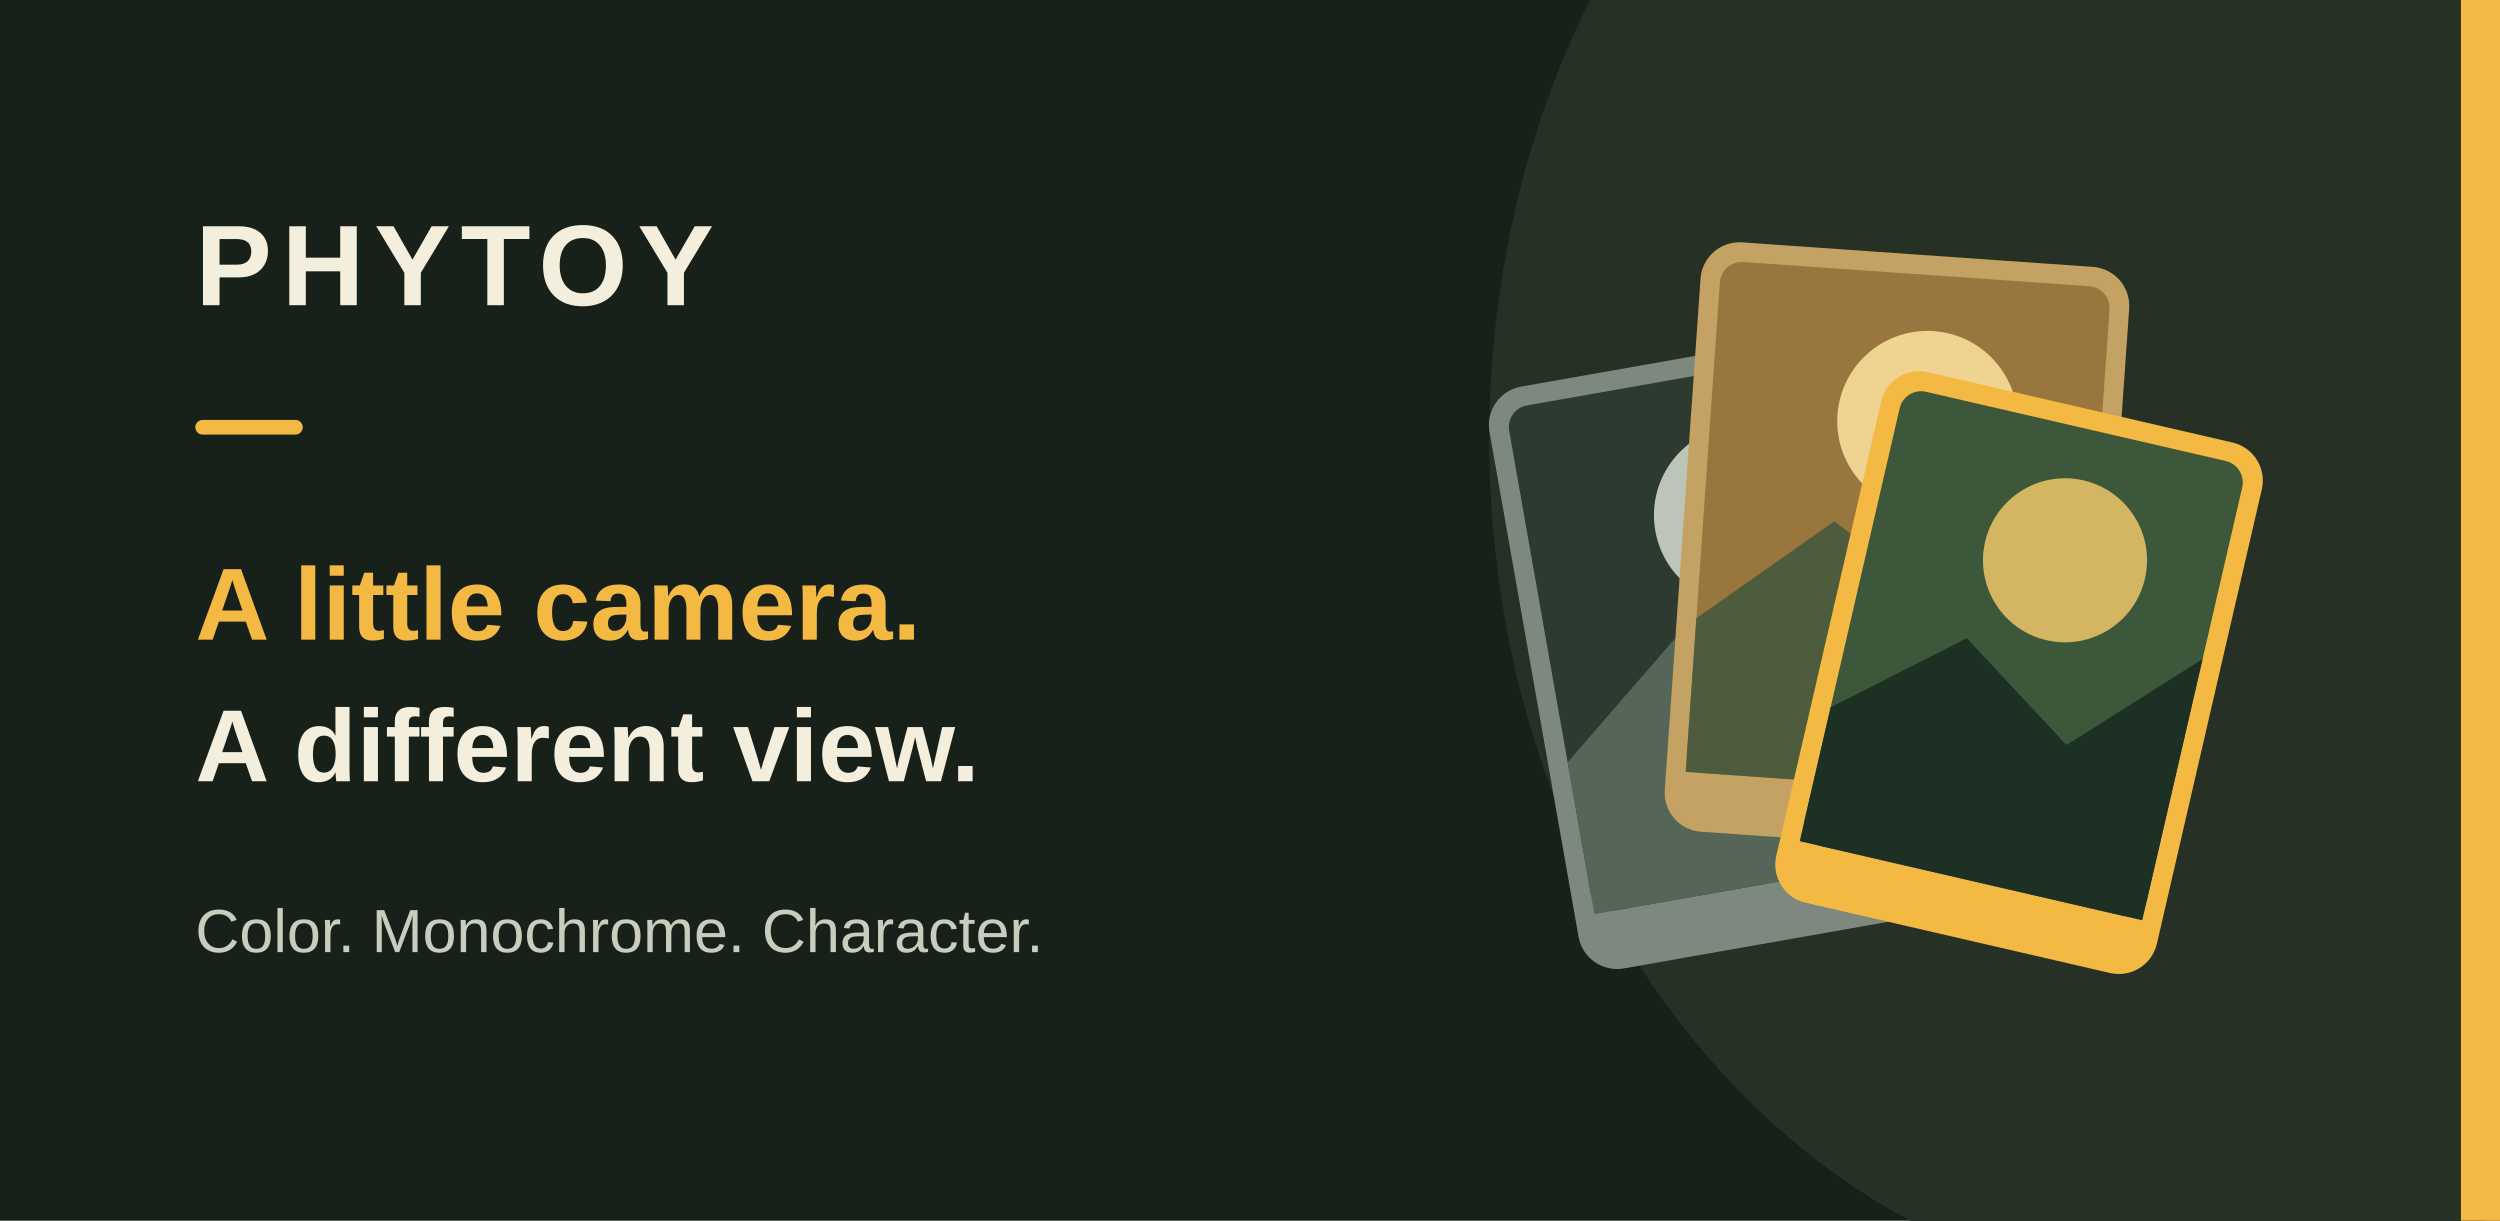
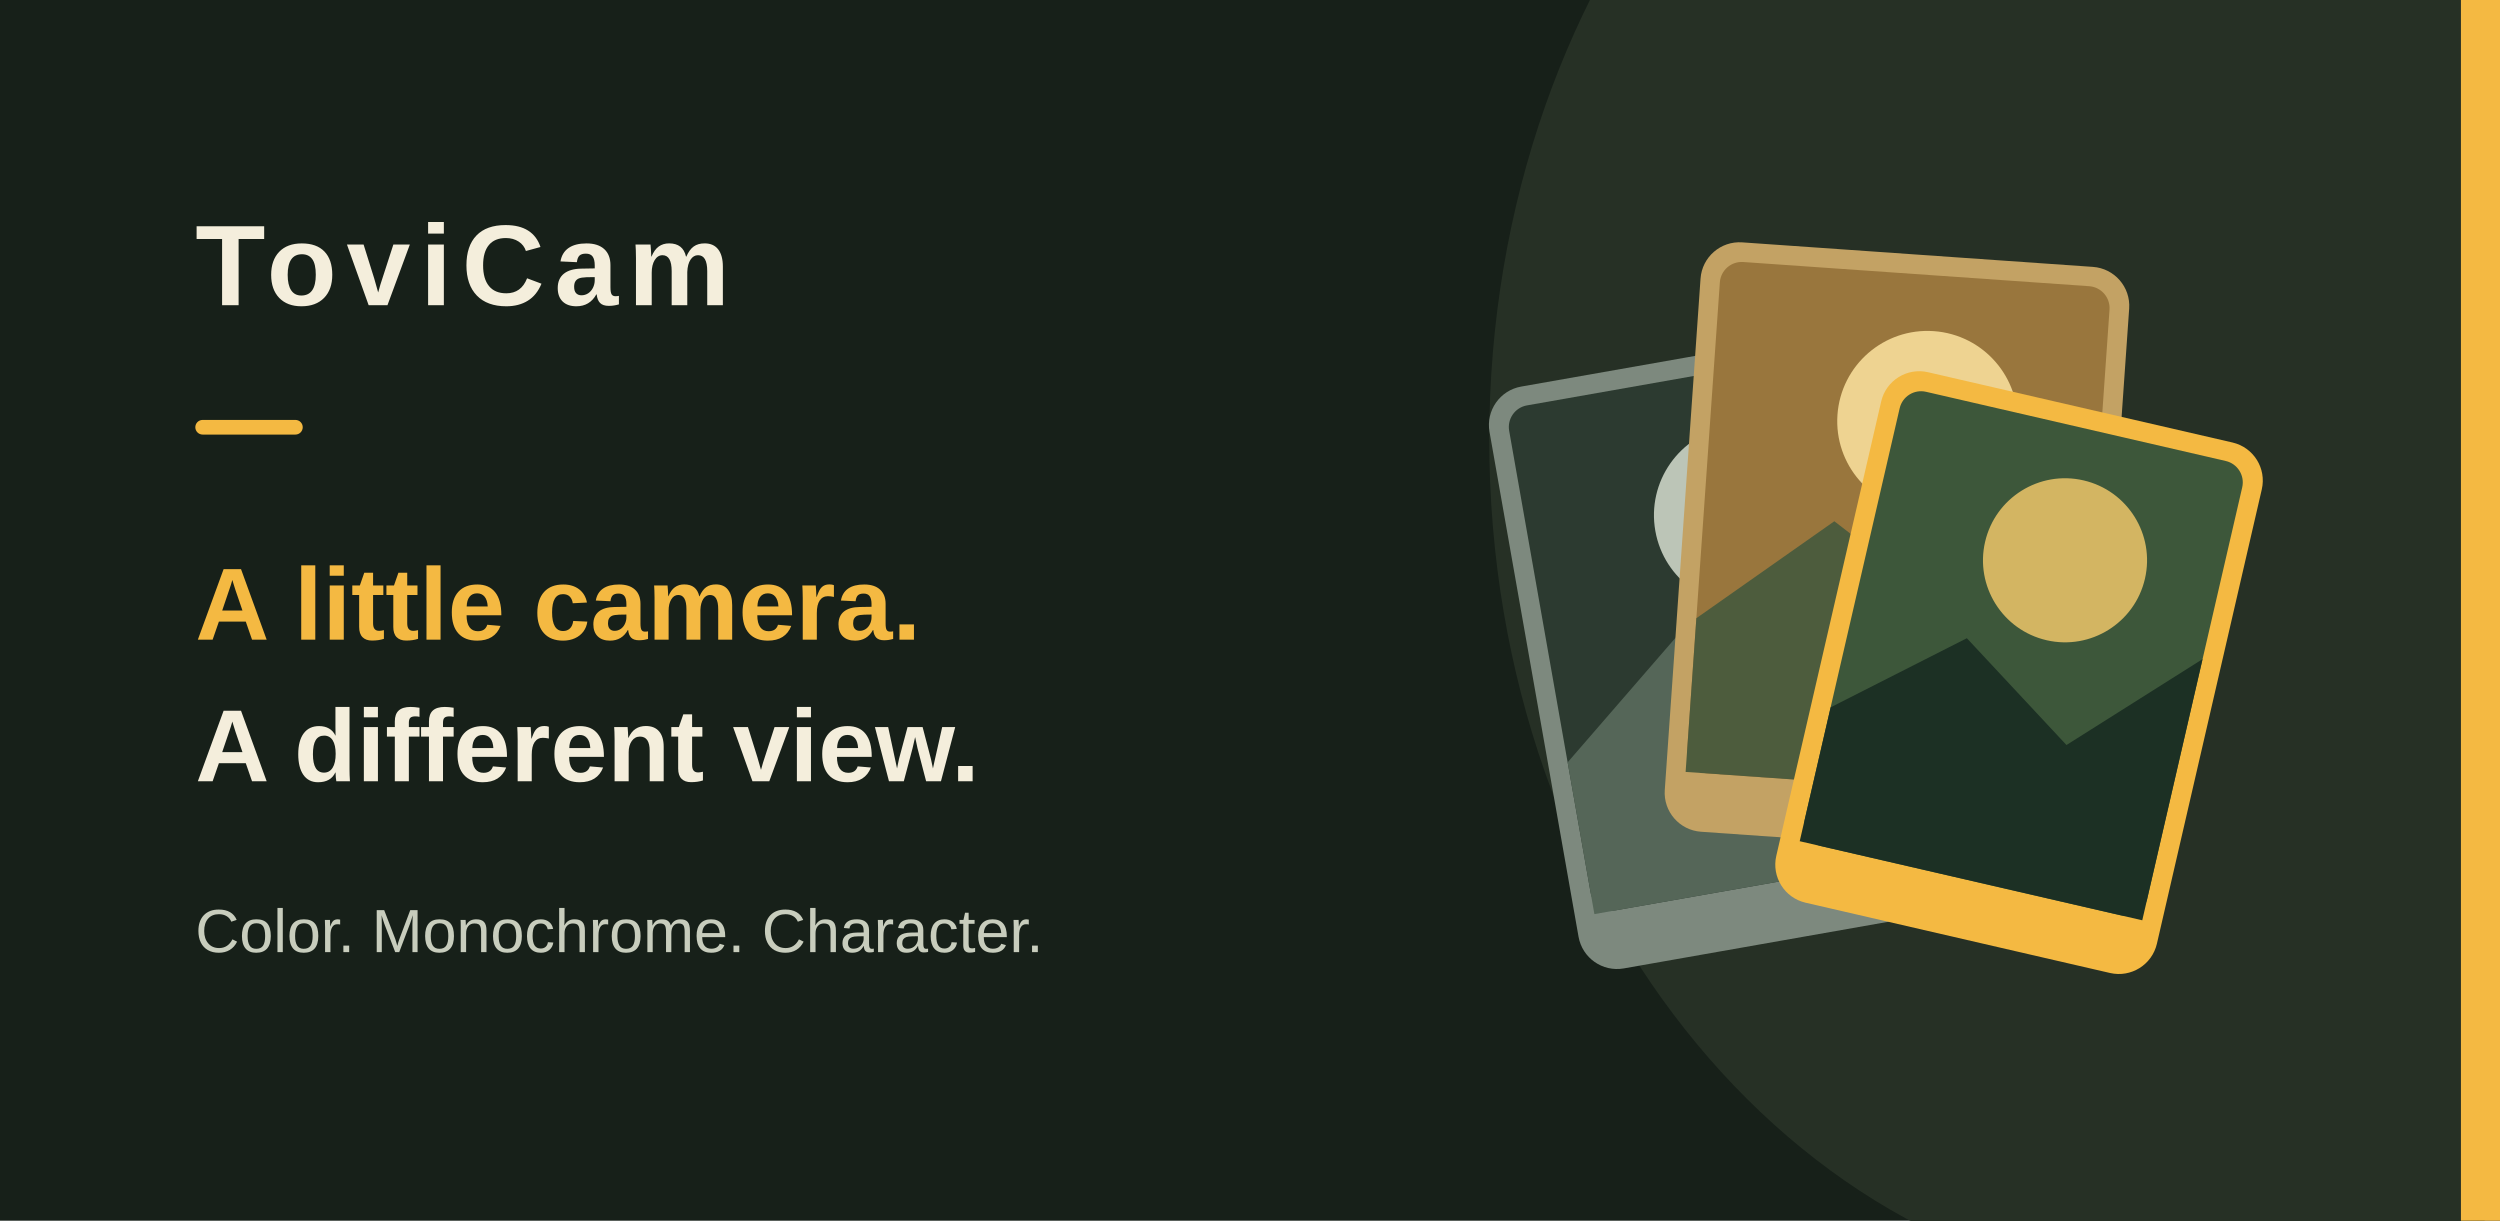
<svg xmlns="http://www.w3.org/2000/svg" width="1024" height="500" viewBox="0 0 1024 500" role="img" aria-labelledby="title desc">
  <rect width="1024" height="500" fill="#172019" />
  <ellipse cx="900" cy="180" rx="290" ry="350" fill="#263025" />
  <rect x="1008" width="16" height="500" fill="#F4B942" />
  <rect x="80" y="172" width="44" height="6" rx="3" fill="#F4B942" />
  <g font-family="Arial, Helvetica, sans-serif">
-     <text x="80" y="125" font-size="47" font-weight="700" letter-spacing="4" fill="#F4EEDC">PHYTOY</text>
+     <text x="80" y="125" font-size="47" font-weight="700" letter-spacing="4" fill="#F4EEDC">ToviCam</text>
    <text x="80" y="262" font-size="42" font-weight="700" fill="#F4B942">A little camera.</text>
    <text x="80" y="320" font-size="42" font-weight="700" fill="#F4EEDC">A different view.</text>
    <text x="80" y="390" font-size="25" fill="#C8CDBD">Color. Monochrome. Character.</text>
  </g>
  <g transform="translate(627 144) rotate(-10 88.0 121.0)">
    <rect width="176" height="242" rx="16" fill="#7D897E" />
    <rect x="8" y="8" width="160" height="210" rx="9" fill="#2C3A30" />
    <circle cx="96.80" cy="67.76" r="36.96" fill="#BCC5B7" />
    <polygon points="8.00,154.88 61.60,111.32 116.16,147.62 168.00,96.80 168.00,218.00 8.00,218.00" fill="#556658" />
  </g>
  <g transform="translate(689 104) rotate(4 88.0 121.0)">
    <rect width="176" height="242" rx="16" fill="#C3A264" />
    <rect x="8" y="8" width="160" height="210" rx="9" fill="#99763D" />
    <circle cx="96.80" cy="67.76" r="36.96" fill="#EED391" />
    <polygon points="8.00,154.88 61.60,111.32 116.16,147.62 168.00,96.80 168.00,218.00 8.00,218.00" fill="#4D5C3D" />
  </g>
  <g transform="translate(747 164) rotate(13 80.0 111.5)">
    <rect width="160" height="223" rx="16" fill="#F4B942" />
    <rect x="8" y="8" width="144" height="191" rx="9" fill="#3D573A" />
    <circle cx="88.00" cy="62.44" r="33.60" fill="#D3B562" />
    <polygon points="8.00,142.72 56.00,102.58 105.60,136.03 152.00,89.20 152.00,199.00 8.00,199.00" fill="#1C3024" />
  </g>
</svg>
